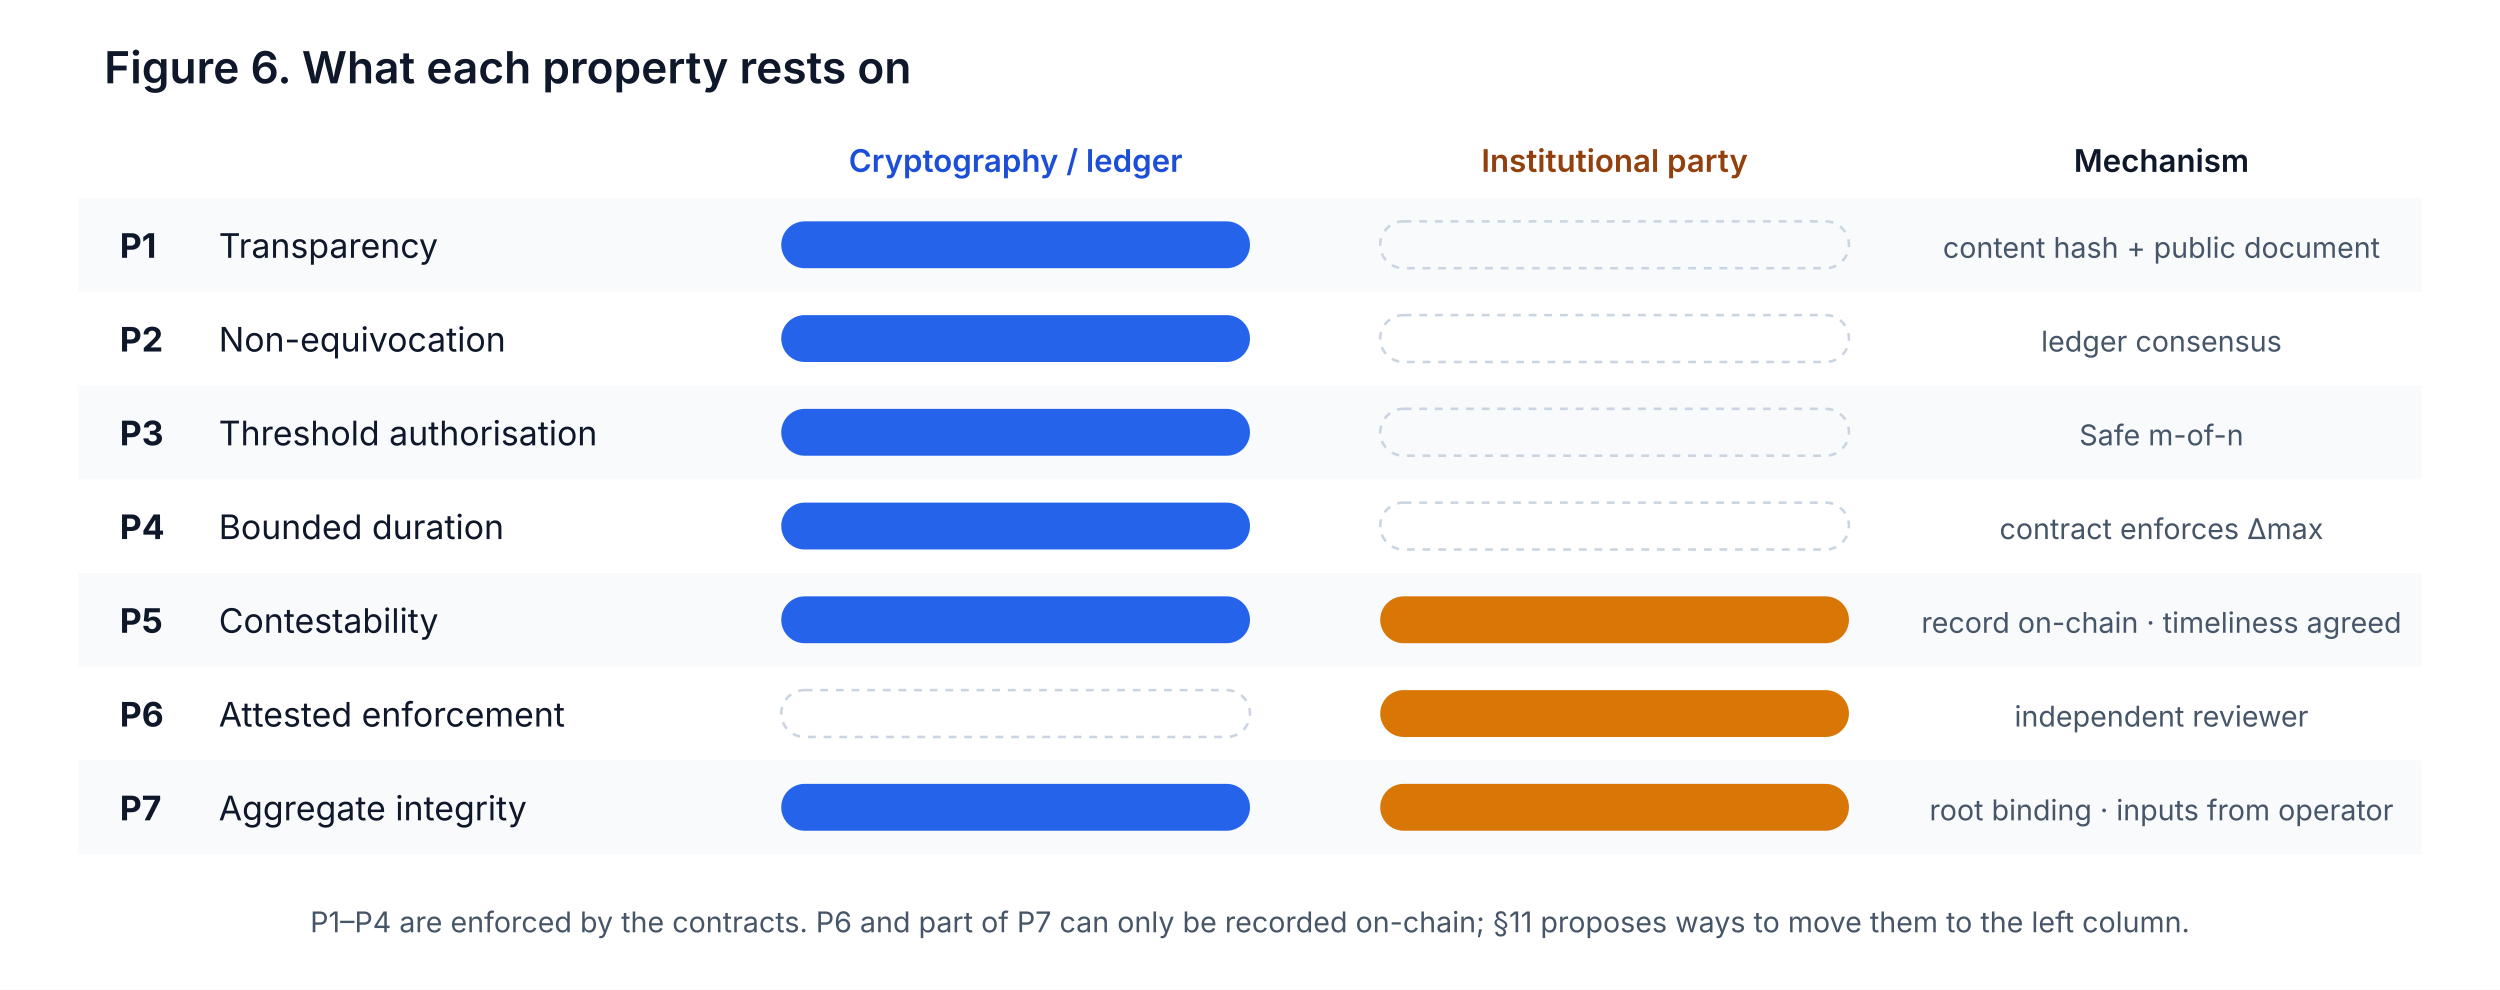
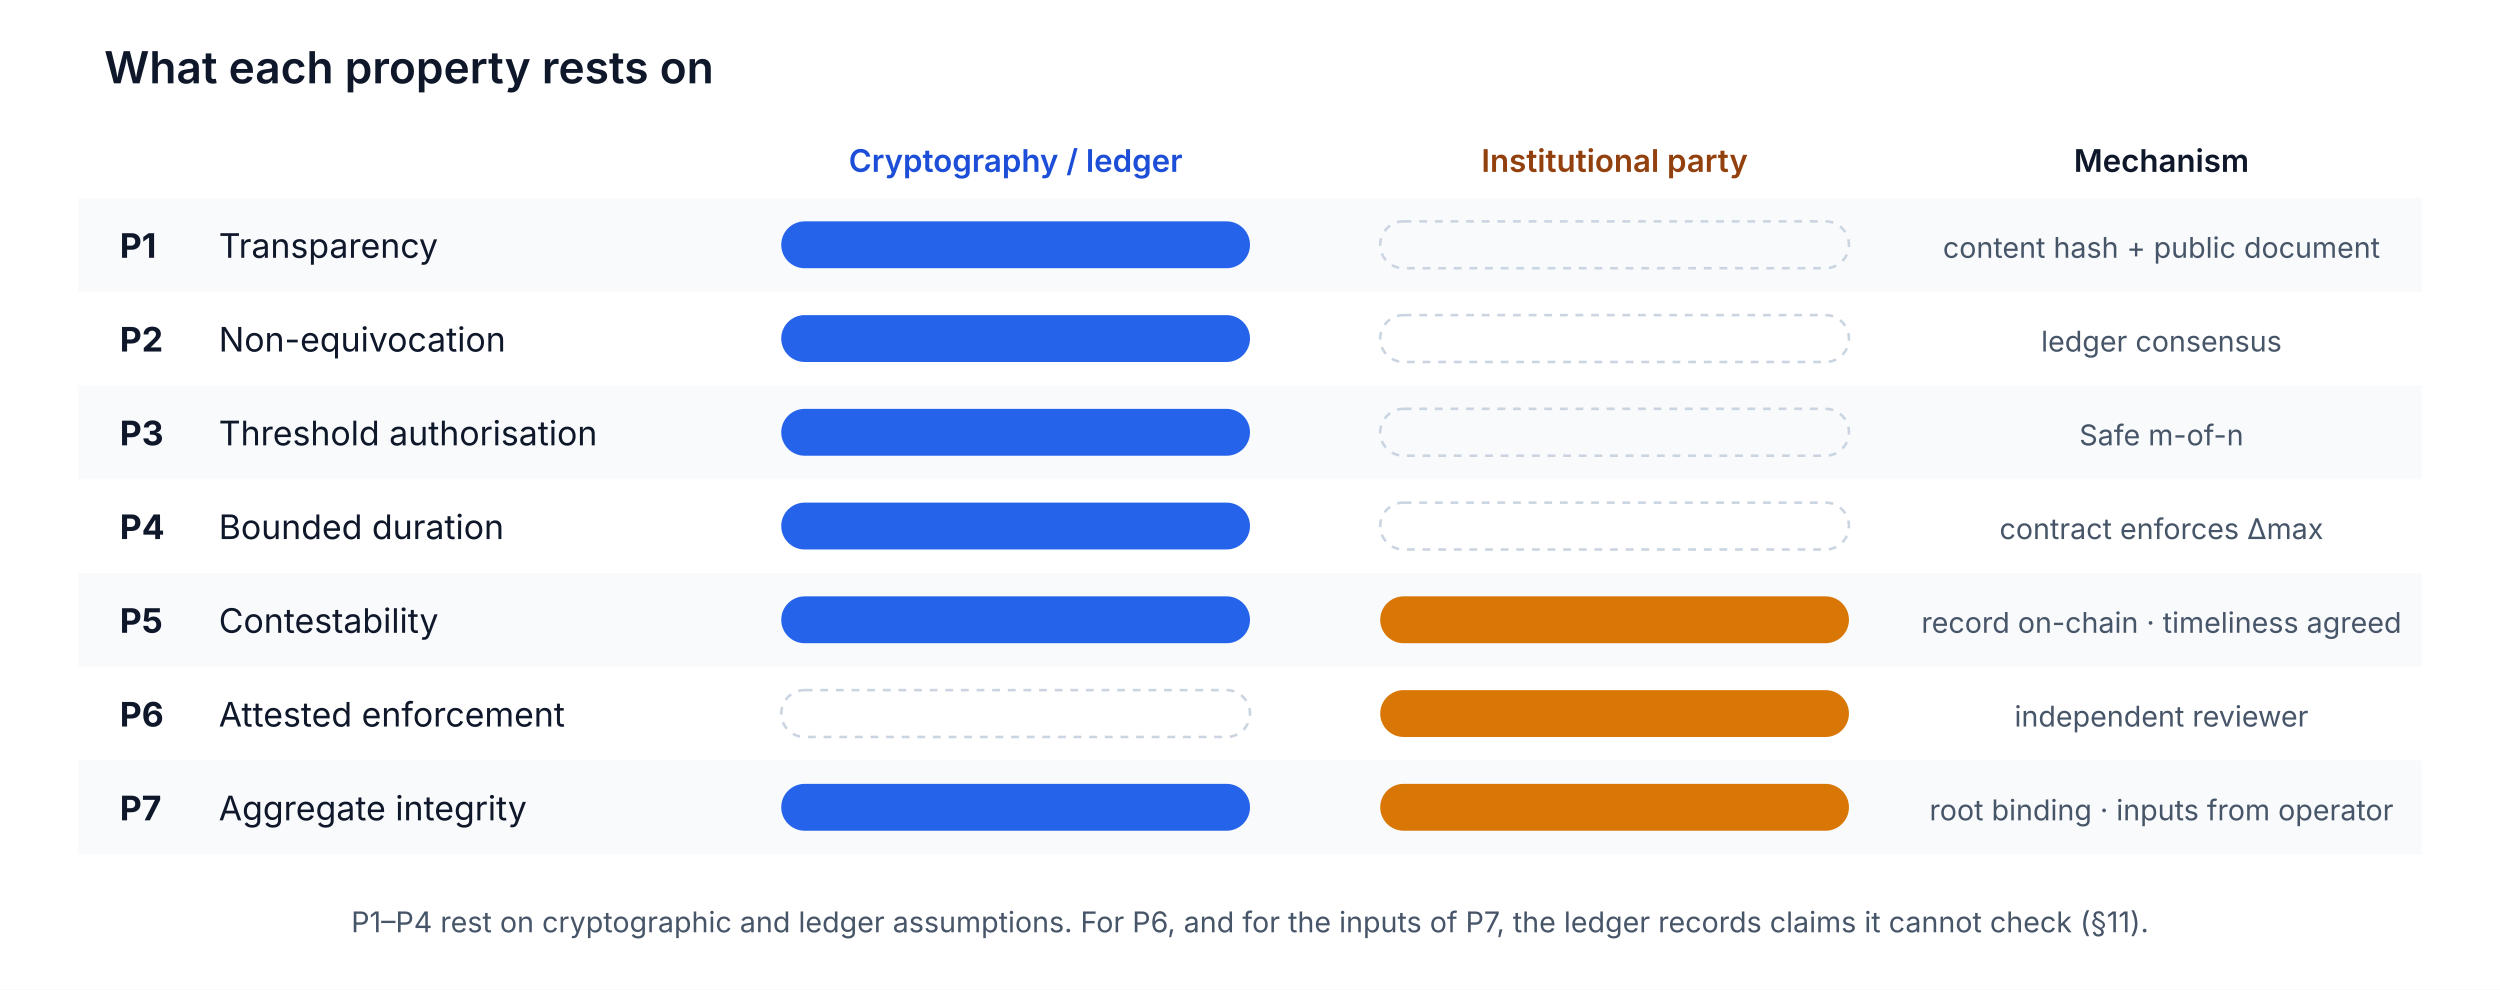
<svg xmlns="http://www.w3.org/2000/svg" viewBox="0 0 960 380" width="960" height="380" font-family="Inter, -apple-system, 'Segoe UI', Helvetica, Arial, sans-serif">
  <rect width="960" height="380" fill="#ffffff" />
-   <text x="40" y="32" font-size="17" font-weight="600" fill="#0f172a" text-anchor="start">Figure 6. What each property rests on</text>
+   <text x="40" y="32" font-size="17" font-weight="600" fill="#0f172a" text-anchor="start">What each property rests on</text>
  <text x="390" y="66" font-size="12" font-weight="600" fill="#1d4ed8" text-anchor="middle">Cryptography / ledger</text>
  <text x="620" y="66" font-size="12" font-weight="600" fill="#92400e" text-anchor="middle">Institutional party</text>
  <text x="830" y="66" font-size="12" font-weight="600" fill="#0f172a" text-anchor="middle">Mechanism</text>
  <rect x="30" y="76" width="900" height="36" fill="#f8fafc" />
  <text x="46" y="99" font-size="13" font-weight="700" fill="#0f172a" text-anchor="start">P1</text>
  <text x="84" y="99" font-size="13" font-weight="400" fill="#0f172a" text-anchor="start">Transparency</text>
  <rect x="300" y="85" width="180" height="18" rx="9" fill="#2563eb" />
  <rect x="530" y="85" width="180" height="18" rx="9" fill="none" stroke="#cbd5e1" stroke-dasharray="3 3" />
  <text x="830" y="99" font-size="11" font-weight="400" fill="#475569" text-anchor="middle">content hash + public document</text>
  <text x="46" y="135" font-size="13" font-weight="700" fill="#0f172a" text-anchor="start">P2</text>
  <text x="84" y="135" font-size="13" font-weight="400" fill="#0f172a" text-anchor="start">Non-equivocation</text>
  <rect x="300" y="121" width="180" height="18" rx="9" fill="#2563eb" />
  <rect x="530" y="121" width="180" height="18" rx="9" fill="none" stroke="#cbd5e1" stroke-dasharray="3 3" />
  <text x="830" y="135" font-size="11" font-weight="400" fill="#475569" text-anchor="middle">ledger consensus</text>
  <rect x="30" y="148" width="900" height="36" fill="#f8fafc" />
  <text x="46" y="171" font-size="13" font-weight="700" fill="#0f172a" text-anchor="start">P3</text>
  <text x="84" y="171" font-size="13" font-weight="400" fill="#0f172a" text-anchor="start">Threshold authorisation</text>
  <rect x="300" y="157" width="180" height="18" rx="9" fill="#2563eb" />
  <rect x="530" y="157" width="180" height="18" rx="9" fill="none" stroke="#cbd5e1" stroke-dasharray="3 3" />
  <text x="830" y="171" font-size="11" font-weight="400" fill="#475569" text-anchor="middle">Safe m-of-n</text>
  <text x="46" y="207" font-size="13" font-weight="700" fill="#0f172a" text-anchor="start">P4</text>
  <text x="84" y="207" font-size="13" font-weight="400" fill="#0f172a" text-anchor="start">Bounded duration</text>
  <rect x="300" y="193" width="180" height="18" rx="9" fill="#2563eb" />
  <rect x="530" y="193" width="180" height="18" rx="9" fill="none" stroke="#cbd5e1" stroke-dasharray="3 3" />
  <text x="830" y="207" font-size="11" font-weight="400" fill="#475569" text-anchor="middle">contract enforces Δmax</text>
  <rect x="30" y="220" width="900" height="36" fill="#f8fafc" />
  <text x="46" y="243" font-size="13" font-weight="700" fill="#0f172a" text-anchor="start">P5</text>
  <text x="84" y="243" font-size="13" font-weight="400" fill="#0f172a" text-anchor="start">Contestability</text>
  <rect x="300" y="229" width="180" height="18" rx="9" fill="#2563eb" />
  <rect x="530" y="229" width="180" height="18" rx="9" fill="#d97706" />
  <text x="830" y="243" font-size="11" font-weight="400" fill="#475569" text-anchor="middle">record on-chain · timeliness agreed</text>
  <text x="46" y="279" font-size="13" font-weight="700" fill="#0f172a" text-anchor="start">P6</text>
  <text x="84" y="279" font-size="13" font-weight="400" fill="#0f172a" text-anchor="start">Attested enforcement</text>
  <rect x="300" y="265" width="180" height="18" rx="9" fill="none" stroke="#cbd5e1" stroke-dasharray="3 3" />
  <rect x="530" y="265" width="180" height="18" rx="9" fill="#d97706" />
  <text x="830" y="279" font-size="11" font-weight="400" fill="#475569" text-anchor="middle">independent reviewer</text>
  <rect x="30" y="292" width="900" height="36" fill="#f8fafc" />
  <text x="46" y="315" font-size="13" font-weight="700" fill="#0f172a" text-anchor="start">P7</text>
  <text x="84" y="315" font-size="13" font-weight="400" fill="#0f172a" text-anchor="start">Aggregate integrity</text>
  <rect x="300" y="301" width="180" height="18" rx="9" fill="#2563eb" />
  <rect x="530" y="301" width="180" height="18" rx="9" fill="#d97706" />
  <text x="830" y="315" font-size="11" font-weight="400" fill="#475569" text-anchor="middle">root binding · inputs from operator</text>
-   <text x="480" y="358" font-size="11" font-weight="400" fill="#475569" text-anchor="middle">P1–P4 are enforced by the contracts. P6 and part of P7 can only be recorded on-chain; §11 proposes ways to move them to the left column.</text>
+   <text x="480" y="358" font-size="11" font-weight="400" fill="#475569" text-anchor="middle">P1–P4 rest on cryptographic and ledger assumptions. For P6, and for the inputs of P7, the ledger records claims it cannot check (§11).</text>
</svg>
